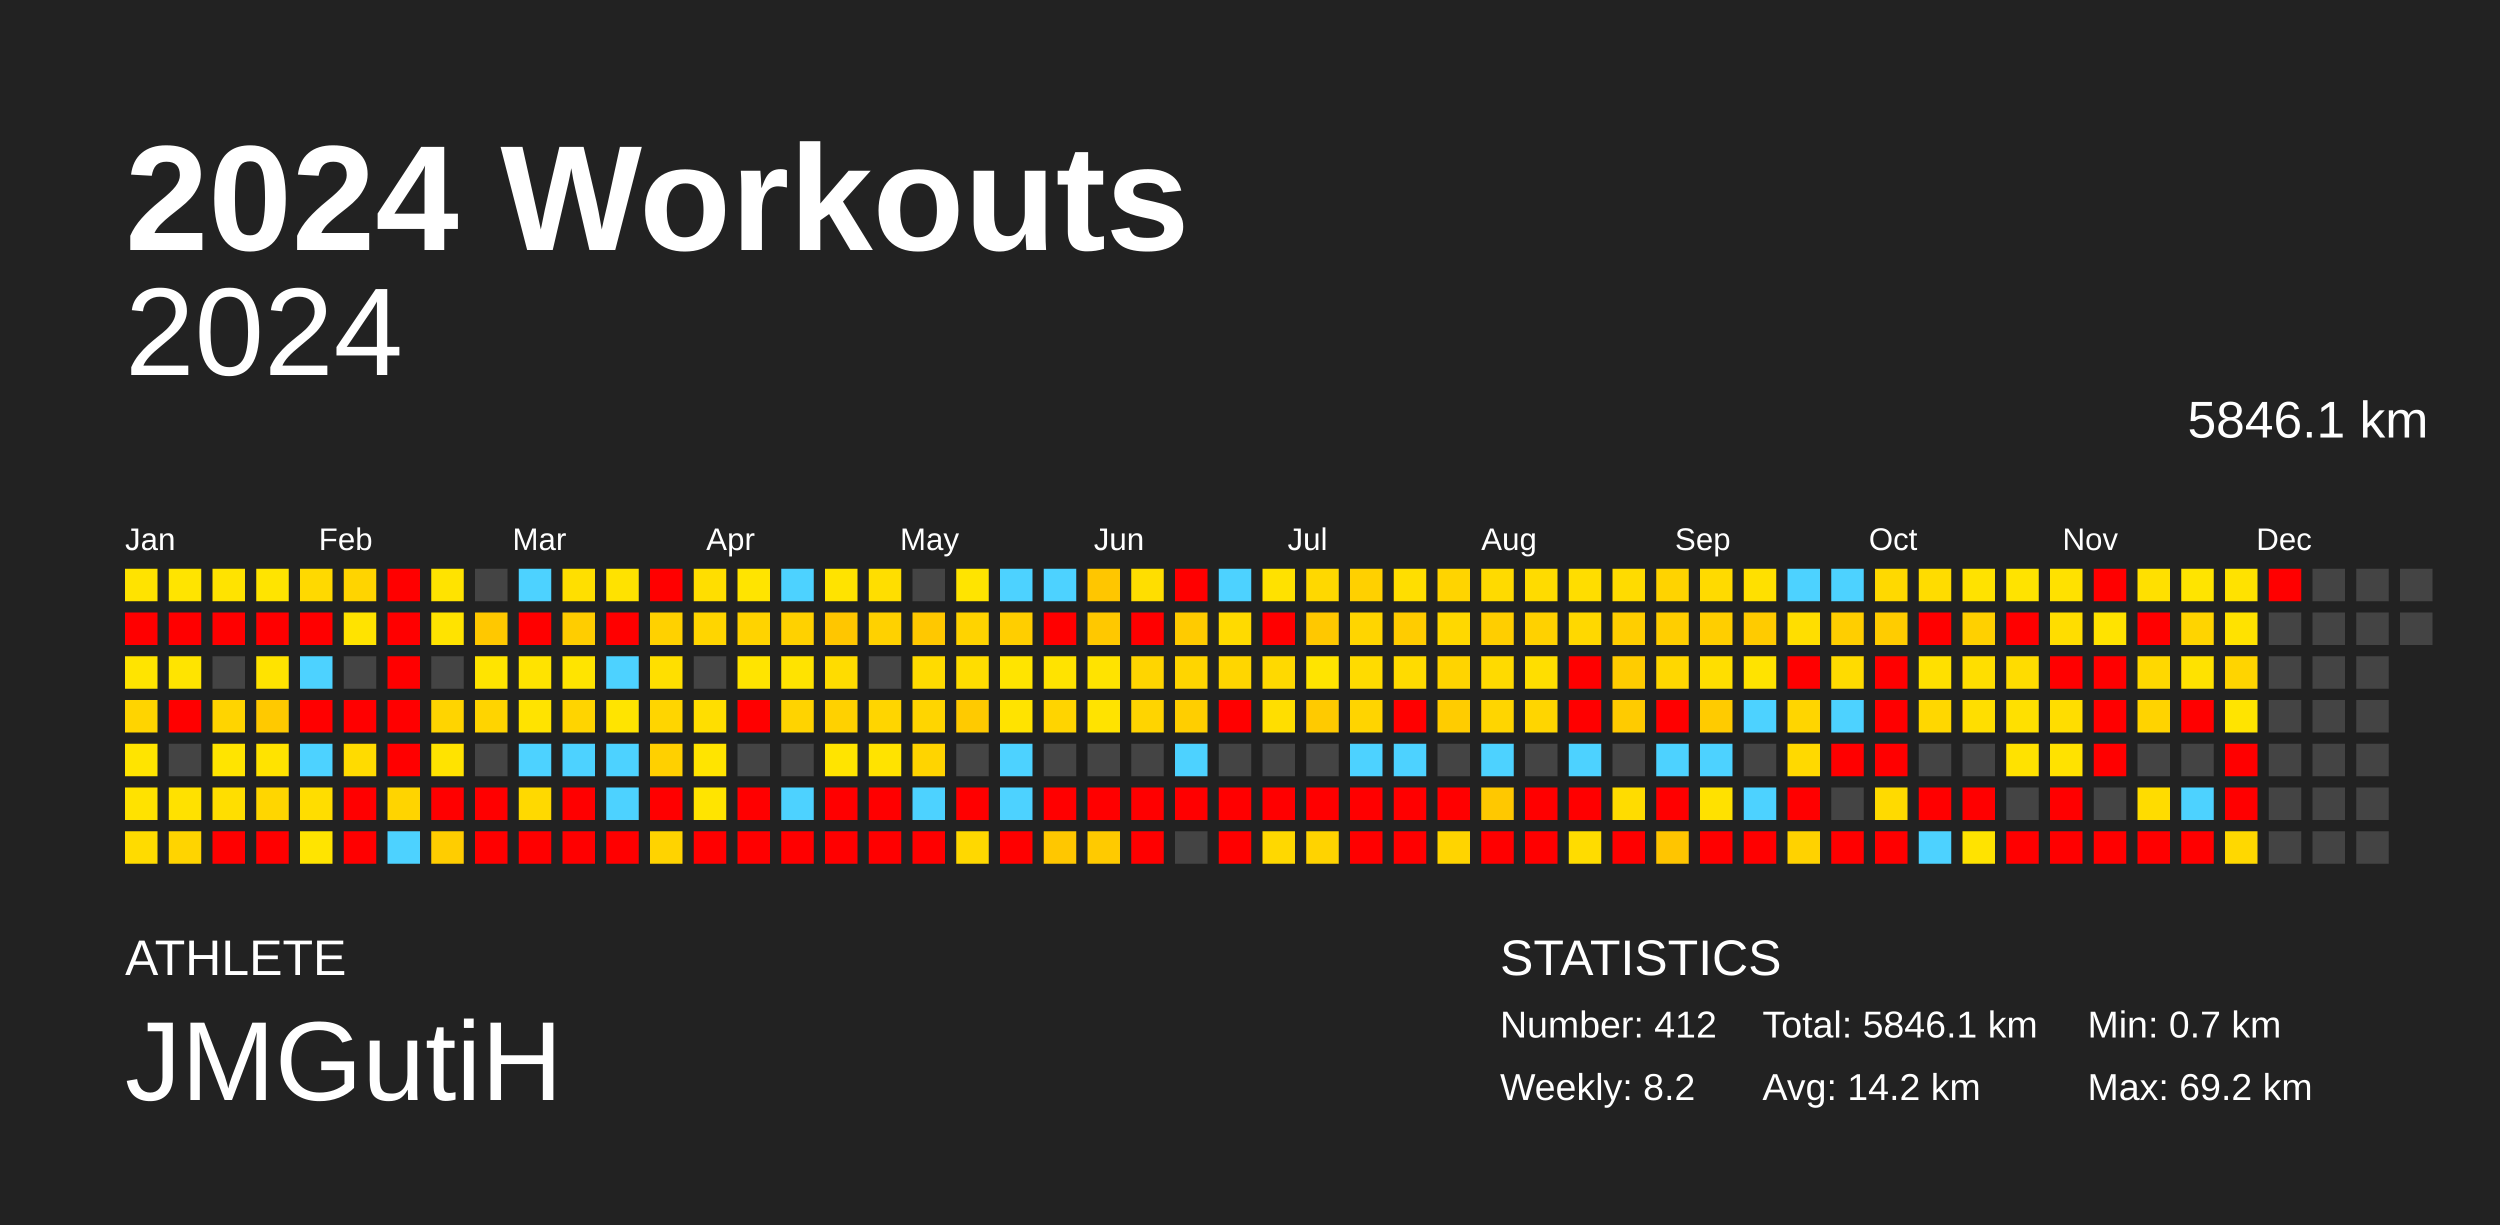
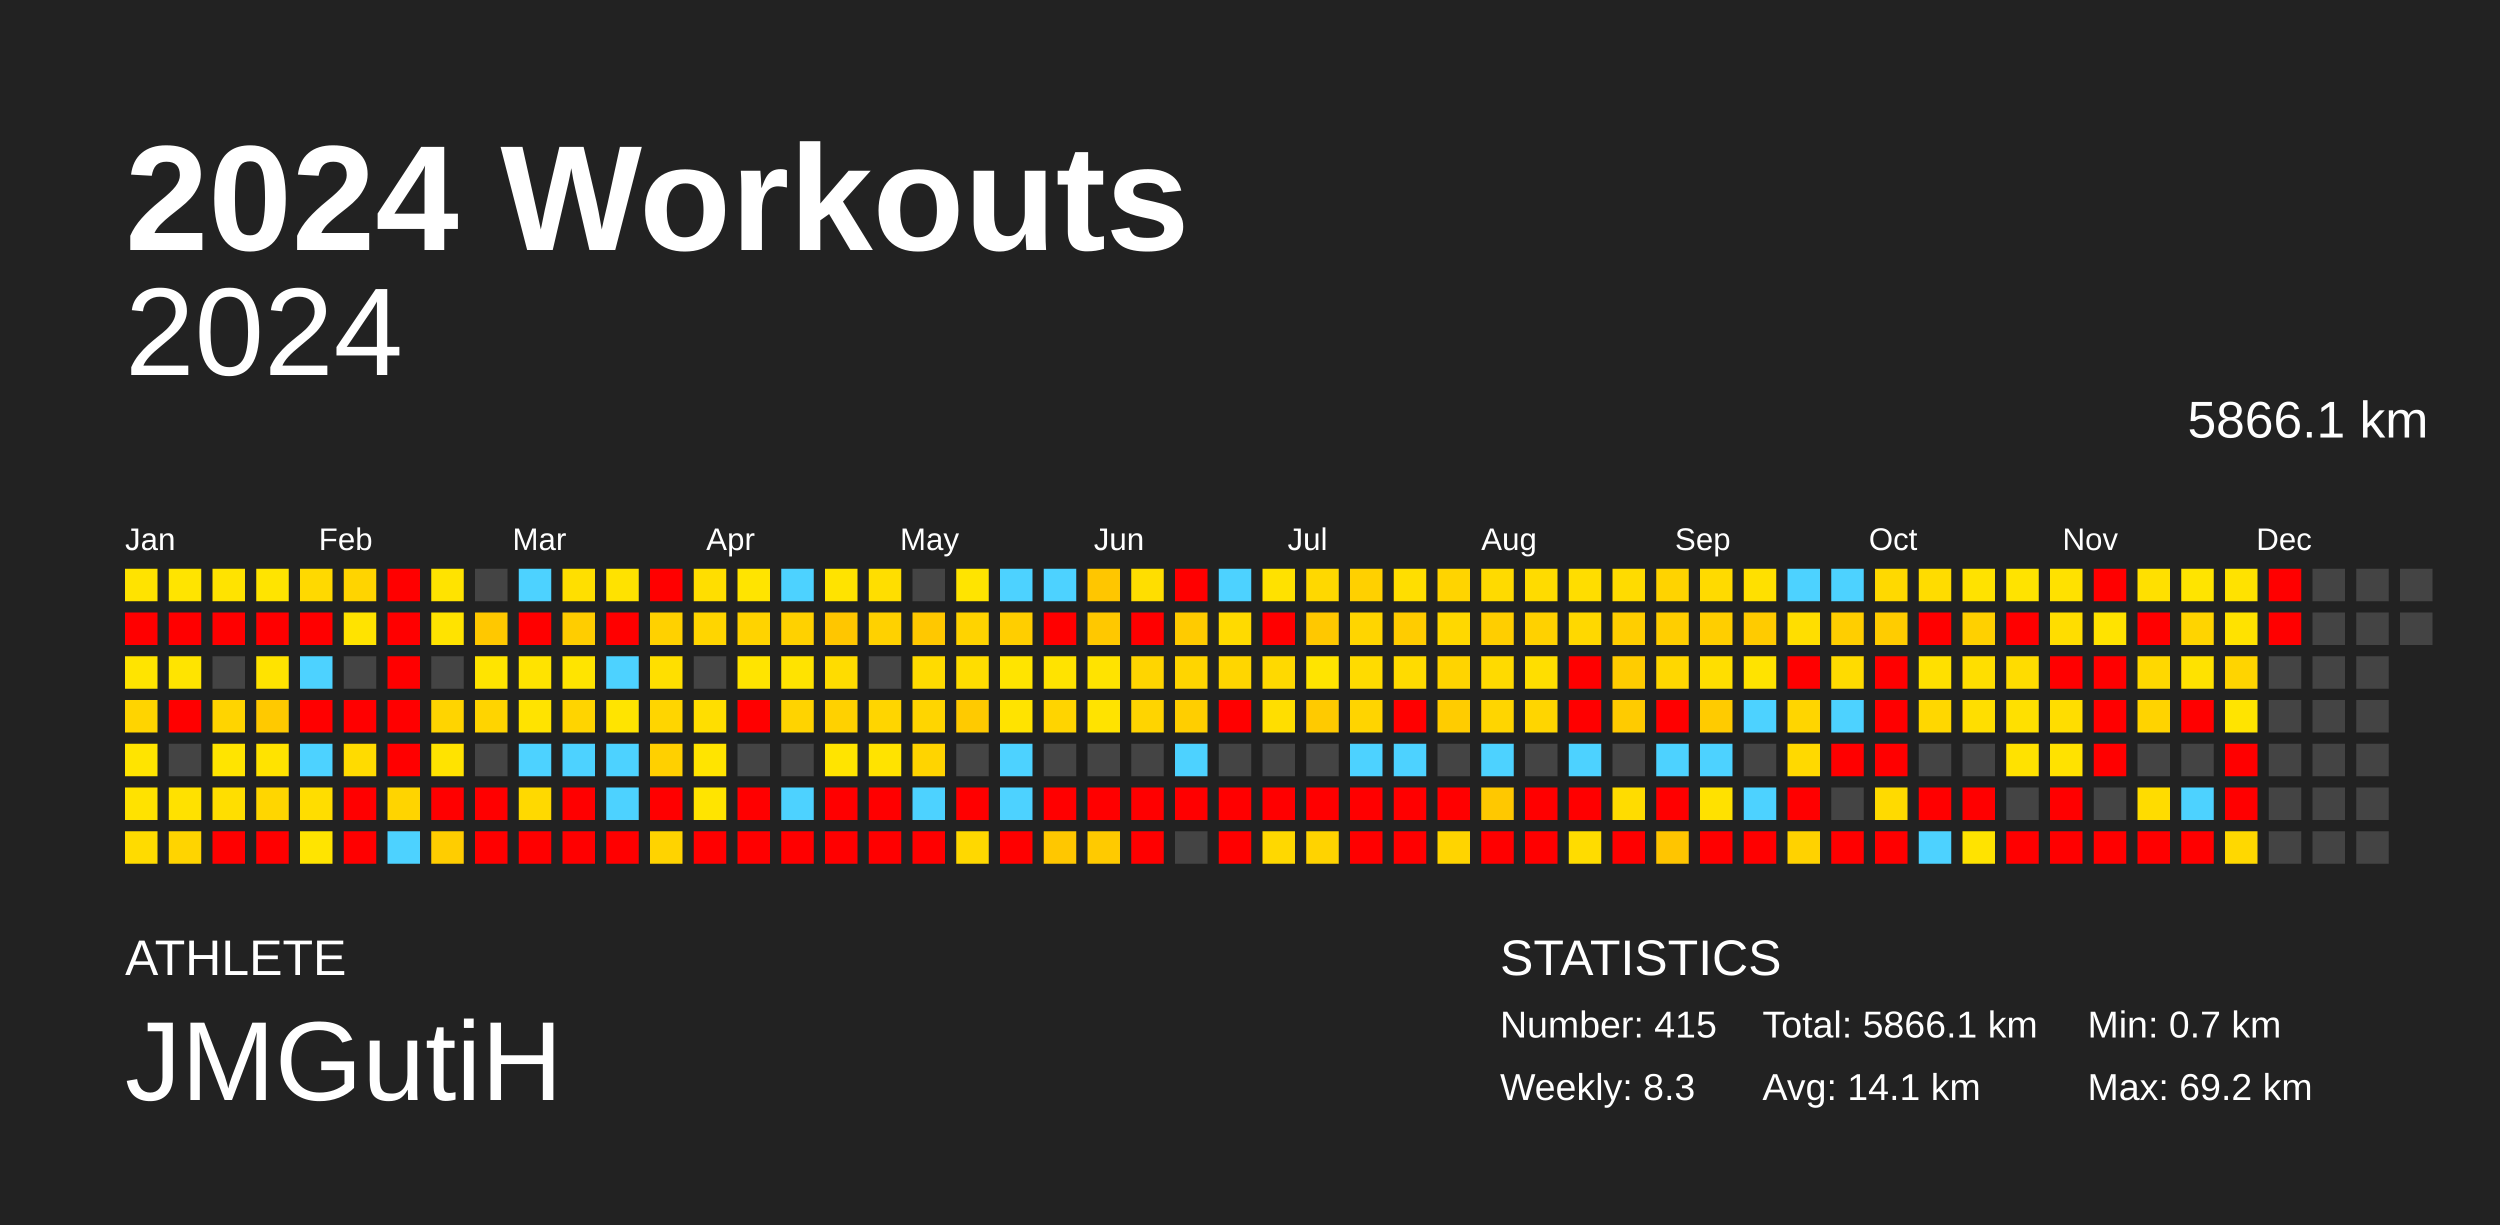
<svg xmlns="http://www.w3.org/2000/svg" baseProfile="full" height="98mm" version="1.1" viewBox="0,0,200,98" width="200mm">
  <defs />
  <rect fill="#222222" height="98" width="200" x="0" y="0" />
  <text fill="#FFFFFF" style="font-size:12px; font-family:Arial; font-weight:bold;" x="10" y="20">2024 Workouts</text>
  <text fill="#FFFFFF" style="font-size:4px; font-family:Arial" x="10" y="78">ATHLETE</text>
  <text fill="#FFFFFF" style="font-size:9px; font-family:Arial" x="10" y="88">JMGutiH</text>
  <text fill="#FFFFFF" style="font-size:4px; font-family:Arial" x="120" y="78">STATISTICS</text>
-   <text fill="#FFFFFF" style="font-size:3px; font-family:Arial" x="120" y="83">Number: 412</text>
-   <text fill="#FFFFFF" style="font-size:3px; font-family:Arial" x="120" y="88">Weekly: 8.2</text>
-   <text fill="#FFFFFF" style="font-size:3px; font-family:Arial" x="141" y="83">Total: 5846.1 km</text>
-   <text fill="#FFFFFF" style="font-size:3px; font-family:Arial" x="141" y="88">Avg: 14.2 km</text>
+   <text fill="#FFFFFF" style="font-size:3px; font-family:Arial" x="120" y="83">Number: 415</text>
+   <text fill="#FFFFFF" style="font-size:3px; font-family:Arial" x="120" y="88">Weekly: 8.3</text>
+   <text fill="#FFFFFF" style="font-size:3px; font-family:Arial" x="141" y="83">Total: 5866.1 km</text>
+   <text fill="#FFFFFF" style="font-size:3px; font-family:Arial" x="141" y="88">Avg: 14.1 km</text>
  <text fill="#FFFFFF" style="font-size:3px; font-family:Arial" x="167" y="83">Min: 0.7 km</text>
  <text fill="#FFFFFF" style="font-size:3px; font-family:Arial" x="167" y="88">Max: 69.2 km</text>
  <text alignment-baseline="hanging" fill="#FFFFFF" style="font-size:10.0px; font-family:Arial;" x="10" y="30">2024</text>
-   <text alignment-baseline="hanging" fill="#FFFFFF" style="font-size:4.125px; font-family:Arial;" x="175" y="35">5846.1 km</text>
+   <text alignment-baseline="hanging" fill="#FFFFFF" style="font-size:4.125px; font-family:Arial;" x="175" y="35">5866.1 km</text>
  <text fill="#FFFFFF" style="font-size:2.5px; font-family:Arial" x="10.0" y="44">Jan</text>
  <text fill="#FFFFFF" style="font-size:2.5px; font-family:Arial" x="25.5" y="44">Feb</text>
  <text fill="#FFFFFF" style="font-size:2.5px; font-family:Arial" x="41.0" y="44">Mar</text>
  <text fill="#FFFFFF" style="font-size:2.5px; font-family:Arial" x="56.5" y="44">Apr</text>
  <text fill="#FFFFFF" style="font-size:2.5px; font-family:Arial" x="72.0" y="44">May</text>
  <text fill="#FFFFFF" style="font-size:2.5px; font-family:Arial" x="87.5" y="44">Jun</text>
  <text fill="#FFFFFF" style="font-size:2.5px; font-family:Arial" x="103.0" y="44">Jul</text>
  <text fill="#FFFFFF" style="font-size:2.5px; font-family:Arial" x="118.5" y="44">Aug</text>
  <text fill="#FFFFFF" style="font-size:2.5px; font-family:Arial" x="134.0" y="44">Sep</text>
  <text fill="#FFFFFF" style="font-size:2.5px; font-family:Arial" x="149.5" y="44">Oct</text>
  <text fill="#FFFFFF" style="font-size:2.5px; font-family:Arial" x="165.0" y="44">Nov</text>
  <text fill="#FFFFFF" style="font-size:2.5px; font-family:Arial" x="180.5" y="44">Dec</text>
  <rect fill="#ffe300" height="2.6" width="2.6" x="10.0" y="45.5" />
  <rect fill="red" height="2.6" width="2.6" x="10.0" y="49.0" />
  <rect fill="#ffe400" height="2.6" width="2.6" x="10.0" y="52.5" />
  <rect fill="#ffd400" height="2.6" width="2.6" x="10.0" y="56.0" />
  <rect fill="#ffe400" height="2.6" width="2.6" x="10.0" y="59.5" />
  <rect fill="#ffe200" height="2.6" width="2.6" x="10.0" y="63.0" />
  <rect fill="#ffdb00" height="2.6" width="2.6" x="10.0" y="66.5" />
  <rect fill="#ffe400" height="2.6" width="2.6" x="13.5" y="45.5" />
  <rect fill="red" height="2.6" width="2.6" x="13.5" y="49.0" />
  <rect fill="#ffe400" height="2.6" width="2.6" x="13.5" y="52.5" />
  <rect fill="red" height="2.6" width="2.6" x="13.5" y="56.0" />
  <rect fill="#444444" height="2.6" width="2.6" x="13.5" y="59.5" />
  <rect fill="#ffe100" height="2.6" width="2.6" x="13.5" y="63.0" />
  <rect fill="#ffd400" height="2.6" width="2.6" x="13.5" y="66.5" />
  <rect fill="#ffe300" height="2.6" width="2.6" x="17.0" y="45.5" />
  <rect fill="red" height="2.6" width="2.6" x="17.0" y="49.0" />
  <rect fill="#444444" height="2.6" width="2.6" x="17.0" y="52.5" />
  <rect fill="#ffd400" height="2.6" width="2.6" x="17.0" y="56.0" />
  <rect fill="#ffe400" height="2.6" width="2.6" x="17.0" y="59.5" />
  <rect fill="#ffde00" height="2.6" width="2.6" x="17.0" y="63.0" />
  <rect fill="red" height="2.6" width="2.6" x="17.0" y="66.5" />
  <rect fill="#ffe400" height="2.6" width="2.6" x="20.5" y="45.5" />
  <rect fill="red" height="2.6" width="2.6" x="20.5" y="49.0" />
  <rect fill="#ffe300" height="2.6" width="2.6" x="20.5" y="52.5" />
  <rect fill="#ffc900" height="2.6" width="2.6" x="20.5" y="56.0" />
  <rect fill="#ffe300" height="2.6" width="2.6" x="20.5" y="59.5" />
  <rect fill="#ffd600" height="2.6" width="2.6" x="20.5" y="63.0" />
  <rect fill="red" height="2.6" width="2.6" x="20.5" y="66.5" />
  <rect fill="#ffd900" height="2.6" width="2.6" x="24.0" y="45.5" />
  <rect fill="red" height="2.6" width="2.6" x="24.0" y="49.0" />
  <rect fill="#4dd2ff" height="2.6" width="2.6" x="24.0" y="52.5" />
  <rect fill="red" height="2.6" width="2.6" x="24.0" y="56.0" />
  <rect fill="#4dd2ff" height="2.6" width="2.6" x="24.0" y="59.5" />
  <rect fill="#ffdd00" height="2.6" width="2.6" x="24.0" y="63.0" />
  <rect fill="#ffe400" height="2.6" width="2.6" x="24.0" y="66.5" />
  <rect fill="#ffd400" height="2.6" width="2.6" x="27.5" y="45.5" />
  <rect fill="#ffe300" height="2.6" width="2.6" x="27.5" y="49.0" />
  <rect fill="#444444" height="2.6" width="2.6" x="27.5" y="52.5" />
  <rect fill="red" height="2.6" width="2.6" x="27.5" y="56.0" />
  <rect fill="#ffdb00" height="2.6" width="2.6" x="27.5" y="59.5" />
  <rect fill="red" height="2.6" width="2.6" x="27.5" y="63.0" />
  <rect fill="red" height="2.6" width="2.6" x="27.5" y="66.5" />
  <rect fill="red" height="2.6" width="2.6" x="31.0" y="45.5" />
  <rect fill="red" height="2.6" width="2.6" x="31.0" y="49.0" />
  <rect fill="red" height="2.6" width="2.6" x="31.0" y="52.5" />
  <rect fill="red" height="2.6" width="2.6" x="31.0" y="56.0" />
  <rect fill="red" height="2.6" width="2.6" x="31.0" y="59.5" />
  <rect fill="#ffd400" height="2.6" width="2.6" x="31.0" y="63.0" />
  <rect fill="#4dd2ff" height="2.6" width="2.6" x="31.0" y="66.5" />
  <rect fill="#ffe300" height="2.6" width="2.6" x="34.5" y="45.5" />
  <rect fill="#ffe300" height="2.6" width="2.6" x="34.5" y="49.0" />
  <rect fill="#444444" height="2.6" width="2.6" x="34.5" y="52.5" />
  <rect fill="#ffd400" height="2.6" width="2.6" x="34.5" y="56.0" />
  <rect fill="#ffe300" height="2.6" width="2.6" x="34.5" y="59.5" />
  <rect fill="red" height="2.6" width="2.6" x="34.5" y="63.0" />
  <rect fill="#ffcd00" height="2.6" width="2.6" x="34.5" y="66.5" />
  <rect fill="#444444" height="2.6" width="2.6" x="38.0" y="45.5" />
  <rect fill="#ffc800" height="2.6" width="2.6" x="38.0" y="49.0" />
  <rect fill="#ffe400" height="2.6" width="2.6" x="38.0" y="52.5" />
  <rect fill="#ffd400" height="2.6" width="2.6" x="38.0" y="56.0" />
  <rect fill="#444444" height="2.6" width="2.6" x="38.0" y="59.5" />
  <rect fill="red" height="2.6" width="2.6" x="38.0" y="63.0" />
  <rect fill="red" height="2.6" width="2.6" x="38.0" y="66.5" />
  <rect fill="#4dd2ff" height="2.6" width="2.6" x="41.5" y="45.5" />
  <rect fill="red" height="2.6" width="2.6" x="41.5" y="49.0" />
  <rect fill="#ffe300" height="2.6" width="2.6" x="41.5" y="52.5" />
  <rect fill="#ffe300" height="2.6" width="2.6" x="41.5" y="56.0" />
  <rect fill="#4dd2ff" height="2.6" width="2.6" x="41.5" y="59.5" />
  <rect fill="#ffd900" height="2.6" width="2.6" x="41.5" y="63.0" />
  <rect fill="red" height="2.6" width="2.6" x="41.5" y="66.5" />
  <rect fill="#ffdf00" height="2.6" width="2.6" x="45.0" y="45.5" />
  <rect fill="#ffcd00" height="2.6" width="2.6" x="45.0" y="49.0" />
  <rect fill="#ffe400" height="2.6" width="2.6" x="45.0" y="52.5" />
  <rect fill="#ffd400" height="2.6" width="2.6" x="45.0" y="56.0" />
  <rect fill="#4dd2ff" height="2.6" width="2.6" x="45.0" y="59.5" />
  <rect fill="red" height="2.6" width="2.6" x="45.0" y="63.0" />
  <rect fill="red" height="2.6" width="2.6" x="45.0" y="66.5" />
  <rect fill="#ffe200" height="2.6" width="2.6" x="48.5" y="45.5" />
  <rect fill="red" height="2.6" width="2.6" x="48.5" y="49.0" />
  <rect fill="#4dd2ff" height="2.6" width="2.6" x="48.5" y="52.5" />
  <rect fill="#ffe400" height="2.6" width="2.6" x="48.5" y="56.0" />
  <rect fill="#4dd2ff" height="2.6" width="2.6" x="48.5" y="59.5" />
  <rect fill="#4dd2ff" height="2.6" width="2.6" x="48.5" y="63.0" />
  <rect fill="red" height="2.6" width="2.6" x="48.5" y="66.5" />
  <rect fill="red" height="2.6" width="2.6" x="52.0" y="45.5" />
  <rect fill="#ffd100" height="2.6" width="2.6" x="52.0" y="49.0" />
  <rect fill="#ffdf00" height="2.6" width="2.6" x="52.0" y="52.5" />
  <rect fill="#ffd500" height="2.6" width="2.6" x="52.0" y="56.0" />
  <rect fill="#ffd000" height="2.6" width="2.6" x="52.0" y="59.5" />
  <rect fill="red" height="2.6" width="2.6" x="52.0" y="63.0" />
  <rect fill="#ffd300" height="2.6" width="2.6" x="52.0" y="66.5" />
  <rect fill="#ffde00" height="2.6" width="2.6" x="55.5" y="45.5" />
  <rect fill="#ffd500" height="2.6" width="2.6" x="55.5" y="49.0" />
  <rect fill="#444444" height="2.6" width="2.6" x="55.5" y="52.5" />
  <rect fill="#ffde00" height="2.6" width="2.6" x="55.5" y="56.0" />
  <rect fill="#ffe400" height="2.6" width="2.6" x="55.5" y="59.5" />
  <rect fill="#ffe400" height="2.6" width="2.6" x="55.5" y="63.0" />
  <rect fill="red" height="2.6" width="2.6" x="55.5" y="66.5" />
  <rect fill="#ffe400" height="2.6" width="2.6" x="59.0" y="45.5" />
  <rect fill="#ffd300" height="2.6" width="2.6" x="59.0" y="49.0" />
  <rect fill="#ffe400" height="2.6" width="2.6" x="59.0" y="52.5" />
  <rect fill="red" height="2.6" width="2.6" x="59.0" y="56.0" />
  <rect fill="#444444" height="2.6" width="2.6" x="59.0" y="59.5" />
  <rect fill="red" height="2.6" width="2.6" x="59.0" y="63.0" />
  <rect fill="red" height="2.6" width="2.6" x="59.0" y="66.5" />
  <rect fill="#4dd2ff" height="2.6" width="2.6" x="62.5" y="45.5" />
  <rect fill="#ffd100" height="2.6" width="2.6" x="62.5" y="49.0" />
  <rect fill="#ffe300" height="2.6" width="2.6" x="62.5" y="52.5" />
  <rect fill="#ffd300" height="2.6" width="2.6" x="62.5" y="56.0" />
  <rect fill="#444444" height="2.6" width="2.6" x="62.5" y="59.5" />
  <rect fill="#4dd2ff" height="2.6" width="2.6" x="62.5" y="63.0" />
  <rect fill="red" height="2.6" width="2.6" x="62.5" y="66.5" />
  <rect fill="#ffe300" height="2.6" width="2.6" x="66.0" y="45.5" />
  <rect fill="#ffc600" height="2.6" width="2.6" x="66.0" y="49.0" />
  <rect fill="#ffdc00" height="2.6" width="2.6" x="66.0" y="52.5" />
  <rect fill="#ffd100" height="2.6" width="2.6" x="66.0" y="56.0" />
  <rect fill="#ffe400" height="2.6" width="2.6" x="66.0" y="59.5" />
  <rect fill="red" height="2.6" width="2.6" x="66.0" y="63.0" />
  <rect fill="red" height="2.6" width="2.6" x="66.0" y="66.5" />
  <rect fill="#ffde00" height="2.6" width="2.6" x="69.5" y="45.5" />
  <rect fill="#ffd100" height="2.6" width="2.6" x="69.5" y="49.0" />
  <rect fill="#444444" height="2.6" width="2.6" x="69.5" y="52.5" />
  <rect fill="#ffd500" height="2.6" width="2.6" x="69.5" y="56.0" />
  <rect fill="#ffe300" height="2.6" width="2.6" x="69.5" y="59.5" />
  <rect fill="red" height="2.6" width="2.6" x="69.5" y="63.0" />
  <rect fill="red" height="2.6" width="2.6" x="69.5" y="66.5" />
  <rect fill="#444444" height="2.6" width="2.6" x="73.0" y="45.5" />
  <rect fill="#ffc800" height="2.6" width="2.6" x="73.0" y="49.0" />
  <rect fill="#ffdb00" height="2.6" width="2.6" x="73.0" y="52.5" />
  <rect fill="#ffd500" height="2.6" width="2.6" x="73.0" y="56.0" />
  <rect fill="#ffd400" height="2.6" width="2.6" x="73.0" y="59.5" />
  <rect fill="#4dd2ff" height="2.6" width="2.6" x="73.0" y="63.0" />
  <rect fill="red" height="2.6" width="2.6" x="73.0" y="66.5" />
  <rect fill="#ffe400" height="2.6" width="2.6" x="76.5" y="45.5" />
  <rect fill="#ffd300" height="2.6" width="2.6" x="76.5" y="49.0" />
  <rect fill="#ffdd00" height="2.6" width="2.6" x="76.5" y="52.5" />
  <rect fill="#ffca00" height="2.6" width="2.6" x="76.5" y="56.0" />
  <rect fill="#444444" height="2.6" width="2.6" x="76.5" y="59.5" />
  <rect fill="red" height="2.6" width="2.6" x="76.5" y="63.0" />
  <rect fill="#ffd800" height="2.6" width="2.6" x="76.5" y="66.5" />
  <rect fill="#4dd2ff" height="2.6" width="2.6" x="80.0" y="45.5" />
  <rect fill="#ffce00" height="2.6" width="2.6" x="80.0" y="49.0" />
  <rect fill="#ffe400" height="2.6" width="2.6" x="80.0" y="52.5" />
  <rect fill="#ffe300" height="2.6" width="2.6" x="80.0" y="56.0" />
  <rect fill="#4dd2ff" height="2.6" width="2.6" x="80.0" y="59.5" />
  <rect fill="#4dd2ff" height="2.6" width="2.6" x="80.0" y="63.0" />
  <rect fill="red" height="2.6" width="2.6" x="80.0" y="66.5" />
  <rect fill="#4dd2ff" height="2.6" width="2.6" x="83.5" y="45.5" />
  <rect fill="red" height="2.6" width="2.6" x="83.5" y="49.0" />
  <rect fill="#ffe300" height="2.6" width="2.6" x="83.5" y="52.5" />
  <rect fill="#ffd400" height="2.6" width="2.6" x="83.5" y="56.0" />
  <rect fill="#444444" height="2.6" width="2.6" x="83.5" y="59.5" />
  <rect fill="red" height="2.6" width="2.6" x="83.5" y="63.0" />
  <rect fill="#ffc700" height="2.6" width="2.6" x="83.5" y="66.5" />
  <rect fill="#ffc600" height="2.6" width="2.6" x="87.0" y="45.5" />
  <rect fill="#ffc800" height="2.6" width="2.6" x="87.0" y="49.0" />
  <rect fill="#ffe300" height="2.6" width="2.6" x="87.0" y="52.5" />
  <rect fill="#ffe300" height="2.6" width="2.6" x="87.0" y="56.0" />
  <rect fill="#444444" height="2.6" width="2.6" x="87.0" y="59.5" />
  <rect fill="red" height="2.6" width="2.6" x="87.0" y="63.0" />
  <rect fill="#ffca00" height="2.6" width="2.6" x="87.0" y="66.5" />
  <rect fill="#ffde00" height="2.6" width="2.6" x="90.5" y="45.5" />
  <rect fill="red" height="2.6" width="2.6" x="90.5" y="49.0" />
  <rect fill="#ffd500" height="2.6" width="2.6" x="90.5" y="52.5" />
  <rect fill="#ffd400" height="2.6" width="2.6" x="90.5" y="56.0" />
  <rect fill="#444444" height="2.6" width="2.6" x="90.5" y="59.5" />
  <rect fill="red" height="2.6" width="2.6" x="90.5" y="63.0" />
  <rect fill="red" height="2.6" width="2.6" x="90.5" y="66.5" />
  <rect fill="red" height="2.6" width="2.6" x="94.0" y="45.5" />
  <rect fill="#ffcb00" height="2.6" width="2.6" x="94.0" y="49.0" />
  <rect fill="#ffd500" height="2.6" width="2.6" x="94.0" y="52.5" />
  <rect fill="#ffce00" height="2.6" width="2.6" x="94.0" y="56.0" />
  <rect fill="#4dd2ff" height="2.6" width="2.6" x="94.0" y="59.5" />
  <rect fill="red" height="2.6" width="2.6" x="94.0" y="63.0" />
  <rect fill="#444444" height="2.6" width="2.6" x="94.0" y="66.5" />
  <rect fill="#4dd2ff" height="2.6" width="2.6" x="97.5" y="45.5" />
  <rect fill="#ffda00" height="2.6" width="2.6" x="97.5" y="49.0" />
  <rect fill="#ffd600" height="2.6" width="2.6" x="97.5" y="52.5" />
  <rect fill="red" height="2.6" width="2.6" x="97.5" y="56.0" />
  <rect fill="#444444" height="2.6" width="2.6" x="97.5" y="59.5" />
  <rect fill="red" height="2.6" width="2.6" x="97.5" y="63.0" />
  <rect fill="red" height="2.6" width="2.6" x="97.5" y="66.5" />
  <rect fill="#ffe100" height="2.6" width="2.6" x="101.0" y="45.5" />
  <rect fill="red" height="2.6" width="2.6" x="101.0" y="49.0" />
  <rect fill="#ffd900" height="2.6" width="2.6" x="101.0" y="52.5" />
  <rect fill="#ffde00" height="2.6" width="2.6" x="101.0" y="56.0" />
  <rect fill="#444444" height="2.6" width="2.6" x="101.0" y="59.5" />
  <rect fill="red" height="2.6" width="2.6" x="101.0" y="63.0" />
  <rect fill="#ffd800" height="2.6" width="2.6" x="101.0" y="66.5" />
  <rect fill="#ffd800" height="2.6" width="2.6" x="104.5" y="45.5" />
  <rect fill="#ffc800" height="2.6" width="2.6" x="104.5" y="49.0" />
  <rect fill="#ffe400" height="2.6" width="2.6" x="104.5" y="52.5" />
  <rect fill="#ffca00" height="2.6" width="2.6" x="104.5" y="56.0" />
  <rect fill="#444444" height="2.6" width="2.6" x="104.5" y="59.5" />
  <rect fill="red" height="2.6" width="2.6" x="104.5" y="63.0" />
  <rect fill="#ffd300" height="2.6" width="2.6" x="104.5" y="66.5" />
  <rect fill="#ffd000" height="2.6" width="2.6" x="108.0" y="45.5" />
  <rect fill="#ffd500" height="2.6" width="2.6" x="108.0" y="49.0" />
  <rect fill="#ffdb00" height="2.6" width="2.6" x="108.0" y="52.5" />
  <rect fill="#ffd400" height="2.6" width="2.6" x="108.0" y="56.0" />
  <rect fill="#4dd2ff" height="2.6" width="2.6" x="108.0" y="59.5" />
  <rect fill="red" height="2.6" width="2.6" x="108.0" y="63.0" />
  <rect fill="red" height="2.6" width="2.6" x="108.0" y="66.5" />
  <rect fill="#ffde00" height="2.6" width="2.6" x="111.5" y="45.5" />
  <rect fill="#ffcc00" height="2.6" width="2.6" x="111.5" y="49.0" />
  <rect fill="#ffdb00" height="2.6" width="2.6" x="111.5" y="52.5" />
  <rect fill="red" height="2.6" width="2.6" x="111.5" y="56.0" />
  <rect fill="#4dd2ff" height="2.6" width="2.6" x="111.5" y="59.5" />
  <rect fill="red" height="2.6" width="2.6" x="111.5" y="63.0" />
  <rect fill="red" height="2.6" width="2.6" x="111.5" y="66.5" />
  <rect fill="#ffd400" height="2.6" width="2.6" x="115.0" y="45.5" />
  <rect fill="#ffd800" height="2.6" width="2.6" x="115.0" y="49.0" />
  <rect fill="#ffd400" height="2.6" width="2.6" x="115.0" y="52.5" />
  <rect fill="#ffcc00" height="2.6" width="2.6" x="115.0" y="56.0" />
  <rect fill="#444444" height="2.6" width="2.6" x="115.0" y="59.5" />
  <rect fill="red" height="2.6" width="2.6" x="115.0" y="63.0" />
  <rect fill="#ffd400" height="2.6" width="2.6" x="115.0" y="66.5" />
  <rect fill="#ffda00" height="2.6" width="2.6" x="118.5" y="45.5" />
  <rect fill="#ffce00" height="2.6" width="2.6" x="118.5" y="49.0" />
  <rect fill="#ffda00" height="2.6" width="2.6" x="118.5" y="52.5" />
  <rect fill="#ffd500" height="2.6" width="2.6" x="118.5" y="56.0" />
  <rect fill="#4dd2ff" height="2.6" width="2.6" x="118.5" y="59.5" />
  <rect fill="#ffc800" height="2.6" width="2.6" x="118.5" y="63.0" />
  <rect fill="red" height="2.6" width="2.6" x="118.5" y="66.5" />
  <rect fill="#ffdb00" height="2.6" width="2.6" x="122.0" y="45.5" />
  <rect fill="#ffd100" height="2.6" width="2.6" x="122.0" y="49.0" />
  <rect fill="#ffde00" height="2.6" width="2.6" x="122.0" y="52.5" />
  <rect fill="#ffd500" height="2.6" width="2.6" x="122.0" y="56.0" />
  <rect fill="#444444" height="2.6" width="2.6" x="122.0" y="59.5" />
  <rect fill="red" height="2.6" width="2.6" x="122.0" y="63.0" />
  <rect fill="red" height="2.6" width="2.6" x="122.0" y="66.5" />
  <rect fill="#ffdd00" height="2.6" width="2.6" x="125.5" y="45.5" />
  <rect fill="#ffd800" height="2.6" width="2.6" x="125.5" y="49.0" />
  <rect fill="red" height="2.6" width="2.6" x="125.5" y="52.5" />
  <rect fill="red" height="2.6" width="2.6" x="125.5" y="56.0" />
  <rect fill="#4dd2ff" height="2.6" width="2.6" x="125.5" y="59.5" />
  <rect fill="red" height="2.6" width="2.6" x="125.5" y="63.0" />
  <rect fill="#ffdc00" height="2.6" width="2.6" x="125.5" y="66.5" />
  <rect fill="#ffdb00" height="2.6" width="2.6" x="129.0" y="45.5" />
  <rect fill="#ffce00" height="2.6" width="2.6" x="129.0" y="49.0" />
  <rect fill="#ffcc00" height="2.6" width="2.6" x="129.0" y="52.5" />
  <rect fill="#ffcb00" height="2.6" width="2.6" x="129.0" y="56.0" />
  <rect fill="#444444" height="2.6" width="2.6" x="129.0" y="59.5" />
  <rect fill="#ffdc00" height="2.6" width="2.6" x="129.0" y="63.0" />
  <rect fill="red" height="2.6" width="2.6" x="129.0" y="66.5" />
  <rect fill="#ffd300" height="2.6" width="2.6" x="132.5" y="45.5" />
  <rect fill="#ffce00" height="2.6" width="2.6" x="132.5" y="49.0" />
  <rect fill="#ffd700" height="2.6" width="2.6" x="132.5" y="52.5" />
  <rect fill="red" height="2.6" width="2.6" x="132.5" y="56.0" />
  <rect fill="#4dd2ff" height="2.6" width="2.6" x="132.5" y="59.5" />
  <rect fill="red" height="2.6" width="2.6" x="132.5" y="63.0" />
  <rect fill="#ffc500" height="2.6" width="2.6" x="132.5" y="66.5" />
  <rect fill="#ffda00" height="2.6" width="2.6" x="136.0" y="45.5" />
  <rect fill="#ffce00" height="2.6" width="2.6" x="136.0" y="49.0" />
  <rect fill="#ffde00" height="2.6" width="2.6" x="136.0" y="52.5" />
  <rect fill="#ffcb00" height="2.6" width="2.6" x="136.0" y="56.0" />
  <rect fill="#4dd2ff" height="2.6" width="2.6" x="136.0" y="59.5" />
  <rect fill="#ffe100" height="2.6" width="2.6" x="136.0" y="63.0" />
  <rect fill="red" height="2.6" width="2.6" x="136.0" y="66.5" />
  <rect fill="#ffe000" height="2.6" width="2.6" x="139.5" y="45.5" />
  <rect fill="#ffcb00" height="2.6" width="2.6" x="139.5" y="49.0" />
  <rect fill="#ffe300" height="2.6" width="2.6" x="139.5" y="52.5" />
  <rect fill="#4dd2ff" height="2.6" width="2.6" x="139.5" y="56.0" />
  <rect fill="#444444" height="2.6" width="2.6" x="139.5" y="59.5" />
  <rect fill="#4dd2ff" height="2.6" width="2.6" x="139.5" y="63.0" />
  <rect fill="red" height="2.6" width="2.6" x="139.5" y="66.5" />
  <rect fill="#4dd2ff" height="2.6" width="2.6" x="143.0" y="45.5" />
  <rect fill="#ffde00" height="2.6" width="2.6" x="143.0" y="49.0" />
  <rect fill="red" height="2.6" width="2.6" x="143.0" y="52.5" />
  <rect fill="#ffd500" height="2.6" width="2.6" x="143.0" y="56.0" />
  <rect fill="#ffd900" height="2.6" width="2.6" x="143.0" y="59.5" />
  <rect fill="red" height="2.6" width="2.6" x="143.0" y="63.0" />
  <rect fill="#ffd200" height="2.6" width="2.6" x="143.0" y="66.5" />
  <rect fill="#4dd2ff" height="2.6" width="2.6" x="146.5" y="45.5" />
  <rect fill="#ffce00" height="2.6" width="2.6" x="146.5" y="49.0" />
  <rect fill="#ffdb00" height="2.6" width="2.6" x="146.5" y="52.5" />
  <rect fill="#4dd2ff" height="2.6" width="2.6" x="146.5" y="56.0" />
  <rect fill="red" height="2.6" width="2.6" x="146.5" y="59.5" />
  <rect fill="#444444" height="2.6" width="2.6" x="146.5" y="63.0" />
  <rect fill="red" height="2.6" width="2.6" x="146.5" y="66.5" />
  <rect fill="#ffd900" height="2.6" width="2.6" x="150.0" y="45.5" />
  <rect fill="#ffcc00" height="2.6" width="2.6" x="150.0" y="49.0" />
  <rect fill="red" height="2.6" width="2.6" x="150.0" y="52.5" />
  <rect fill="red" height="2.6" width="2.6" x="150.0" y="56.0" />
  <rect fill="red" height="2.6" width="2.6" x="150.0" y="59.5" />
  <rect fill="#ffda00" height="2.6" width="2.6" x="150.0" y="63.0" />
  <rect fill="red" height="2.6" width="2.6" x="150.0" y="66.5" />
  <rect fill="#ffdc00" height="2.6" width="2.6" x="153.5" y="45.5" />
  <rect fill="red" height="2.6" width="2.6" x="153.5" y="49.0" />
  <rect fill="#ffe000" height="2.6" width="2.6" x="153.5" y="52.5" />
  <rect fill="#ffd700" height="2.6" width="2.6" x="153.5" y="56.0" />
  <rect fill="#444444" height="2.6" width="2.6" x="153.5" y="59.5" />
  <rect fill="red" height="2.6" width="2.6" x="153.5" y="63.0" />
  <rect fill="#4dd2ff" height="2.6" width="2.6" x="153.5" y="66.5" />
  <rect fill="#ffe200" height="2.6" width="2.6" x="157.0" y="45.5" />
  <rect fill="#ffd000" height="2.6" width="2.6" x="157.0" y="49.0" />
  <rect fill="#ffde00" height="2.6" width="2.6" x="157.0" y="52.5" />
  <rect fill="#ffde00" height="2.6" width="2.6" x="157.0" y="56.0" />
  <rect fill="#444444" height="2.6" width="2.6" x="157.0" y="59.5" />
  <rect fill="red" height="2.6" width="2.6" x="157.0" y="63.0" />
  <rect fill="#ffe300" height="2.6" width="2.6" x="157.0" y="66.5" />
  <rect fill="#ffe300" height="2.6" width="2.6" x="160.5" y="45.5" />
  <rect fill="red" height="2.6" width="2.6" x="160.5" y="49.0" />
  <rect fill="#ffdc00" height="2.6" width="2.6" x="160.5" y="52.5" />
  <rect fill="#ffe000" height="2.6" width="2.6" x="160.5" y="56.0" />
  <rect fill="#ffe200" height="2.6" width="2.6" x="160.5" y="59.5" />
  <rect fill="#444444" height="2.6" width="2.6" x="160.5" y="63.0" />
  <rect fill="red" height="2.6" width="2.6" x="160.5" y="66.5" />
  <rect fill="#ffe100" height="2.6" width="2.6" x="164.0" y="45.5" />
  <rect fill="#ffdd00" height="2.6" width="2.6" x="164.0" y="49.0" />
  <rect fill="red" height="2.6" width="2.6" x="164.0" y="52.5" />
  <rect fill="#ffdd00" height="2.6" width="2.6" x="164.0" y="56.0" />
  <rect fill="#ffe200" height="2.6" width="2.6" x="164.0" y="59.5" />
  <rect fill="red" height="2.6" width="2.6" x="164.0" y="63.0" />
  <rect fill="red" height="2.6" width="2.6" x="164.0" y="66.5" />
  <rect fill="red" height="2.6" width="2.6" x="167.5" y="45.5" />
  <rect fill="#ffe300" height="2.6" width="2.6" x="167.5" y="49.0" />
  <rect fill="red" height="2.6" width="2.6" x="167.5" y="52.5" />
  <rect fill="red" height="2.6" width="2.6" x="167.5" y="56.0" />
  <rect fill="red" height="2.6" width="2.6" x="167.5" y="59.5" />
  <rect fill="#444444" height="2.6" width="2.6" x="167.5" y="63.0" />
  <rect fill="red" height="2.6" width="2.6" x="167.5" y="66.5" />
  <rect fill="#ffe000" height="2.6" width="2.6" x="171.0" y="45.5" />
  <rect fill="red" height="2.6" width="2.6" x="171.0" y="49.0" />
  <rect fill="#ffd800" height="2.6" width="2.6" x="171.0" y="52.5" />
  <rect fill="#ffd300" height="2.6" width="2.6" x="171.0" y="56.0" />
  <rect fill="#444444" height="2.6" width="2.6" x="171.0" y="59.5" />
  <rect fill="#ffdc00" height="2.6" width="2.6" x="171.0" y="63.0" />
  <rect fill="red" height="2.6" width="2.6" x="171.0" y="66.5" />
  <rect fill="#ffe400" height="2.6" width="2.6" x="174.5" y="45.5" />
  <rect fill="#ffd400" height="2.6" width="2.6" x="174.5" y="49.0" />
  <rect fill="#ffe200" height="2.6" width="2.6" x="174.5" y="52.5" />
  <rect fill="red" height="2.6" width="2.6" x="174.5" y="56.0" />
  <rect fill="#444444" height="2.6" width="2.6" x="174.5" y="59.5" />
  <rect fill="#4dd2ff" height="2.6" width="2.6" x="174.5" y="63.0" />
  <rect fill="red" height="2.6" width="2.6" x="174.5" y="66.5" />
  <rect fill="#ffe200" height="2.6" width="2.6" x="178.0" y="45.5" />
  <rect fill="#ffe200" height="2.6" width="2.6" x="178.0" y="49.0" />
  <rect fill="#ffd400" height="2.6" width="2.6" x="178.0" y="52.5" />
  <rect fill="#ffe400" height="2.6" width="2.6" x="178.0" y="56.0" />
  <rect fill="red" height="2.6" width="2.6" x="178.0" y="59.5" />
  <rect fill="red" height="2.6" width="2.6" x="178.0" y="63.0" />
  <rect fill="#ffd800" height="2.6" width="2.6" x="178.0" y="66.5" />
  <rect fill="red" height="2.6" width="2.6" x="181.5" y="45.5" />
-   <rect fill="#444444" height="2.6" width="2.6" x="181.5" y="49.0" />
+   <rect fill="red" height="2.6" width="2.6" x="181.5" y="49.0" />
  <rect fill="#444444" height="2.6" width="2.6" x="181.5" y="52.5" />
  <rect fill="#444444" height="2.6" width="2.6" x="181.5" y="56.0" />
  <rect fill="#444444" height="2.6" width="2.6" x="181.5" y="59.5" />
  <rect fill="#444444" height="2.6" width="2.6" x="181.5" y="63.0" />
  <rect fill="#444444" height="2.6" width="2.6" x="181.5" y="66.5" />
  <rect fill="#444444" height="2.6" width="2.6" x="185.0" y="45.5" />
  <rect fill="#444444" height="2.6" width="2.6" x="185.0" y="49.0" />
  <rect fill="#444444" height="2.6" width="2.6" x="185.0" y="52.5" />
  <rect fill="#444444" height="2.6" width="2.6" x="185.0" y="56.0" />
  <rect fill="#444444" height="2.6" width="2.6" x="185.0" y="59.5" />
  <rect fill="#444444" height="2.6" width="2.6" x="185.0" y="63.0" />
  <rect fill="#444444" height="2.6" width="2.6" x="185.0" y="66.5" />
  <rect fill="#444444" height="2.6" width="2.6" x="188.5" y="45.5" />
  <rect fill="#444444" height="2.6" width="2.6" x="188.5" y="49.0" />
  <rect fill="#444444" height="2.6" width="2.6" x="188.5" y="52.5" />
  <rect fill="#444444" height="2.6" width="2.6" x="188.5" y="56.0" />
  <rect fill="#444444" height="2.6" width="2.6" x="188.5" y="59.5" />
  <rect fill="#444444" height="2.6" width="2.6" x="188.5" y="63.0" />
  <rect fill="#444444" height="2.6" width="2.6" x="188.5" y="66.5" />
  <rect fill="#444444" height="2.6" width="2.6" x="192.0" y="45.5" />
  <rect fill="#444444" height="2.6" width="2.6" x="192.0" y="49.0" />
</svg>
